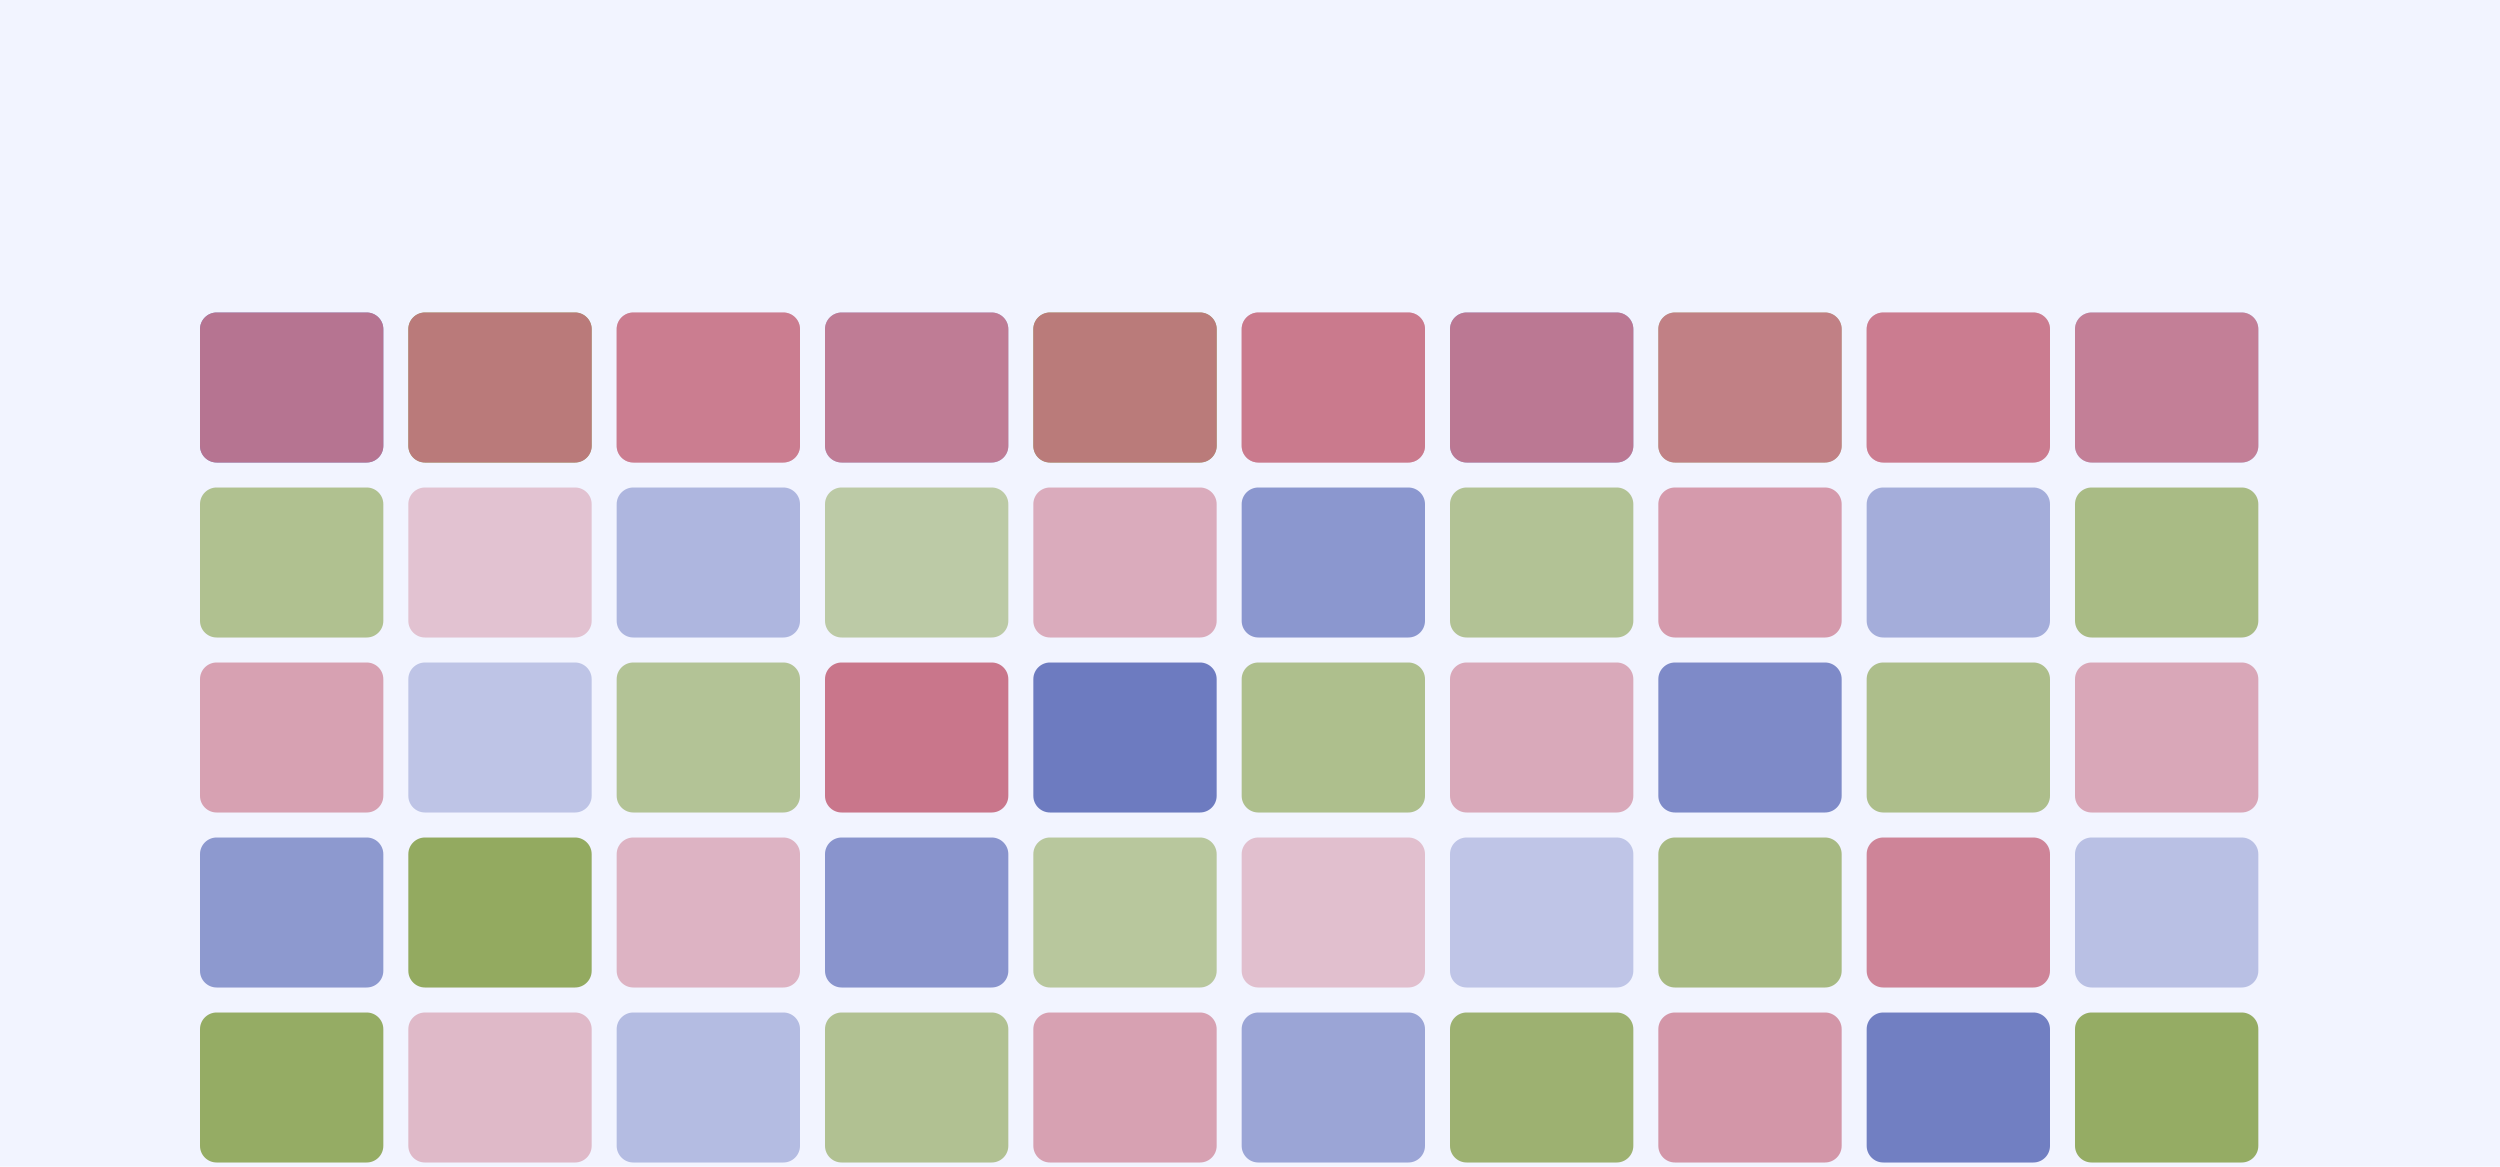
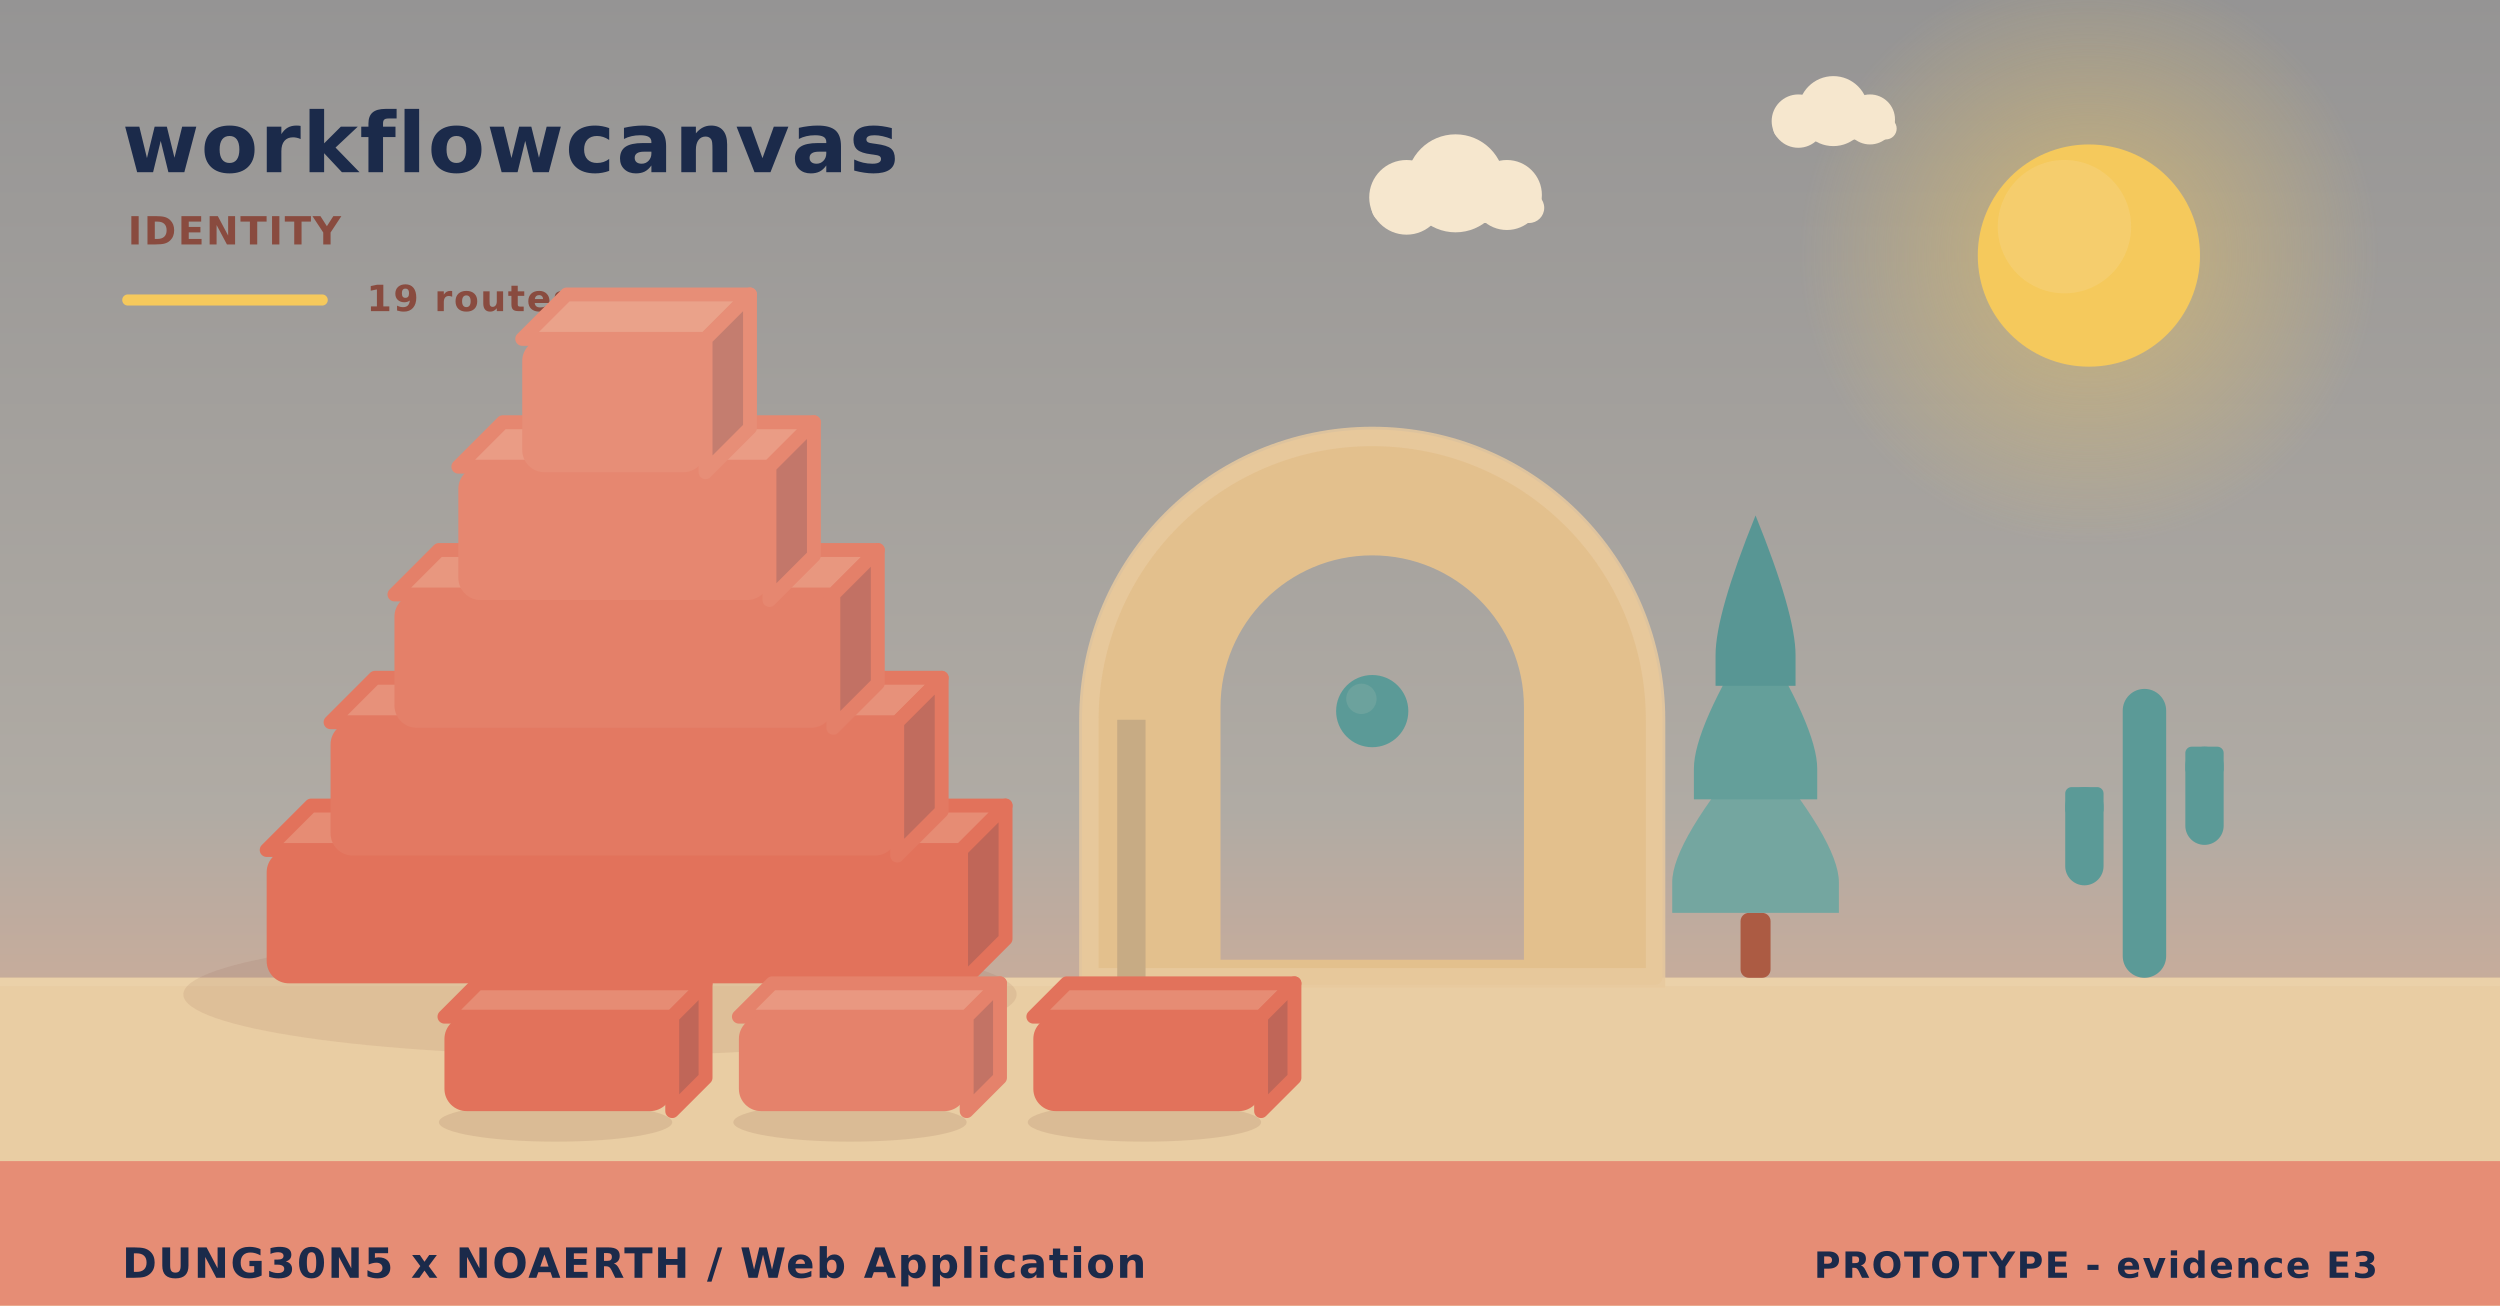
- <svg xmlns="http://www.w3.org/2000/svg" viewBox="0 0 1200 560" width="1200" height="560" role="img" aria-label="workflowcanvas hero">
-   <rect width="1200" height="560" fill="#f2f4ff" />
-   <defs>
-     <linearGradient id="gh" x1="0" y1="0" x2="1" y2="1">
-       <stop offset="0%" stop-color="#6473bc" />
-       <stop offset="100%" stop-color="#829d44" />
-     </linearGradient>
-   </defs>
-   <rect x="96.00" y="150.00" width="88.00" height="72.00" rx="8.00" fill="#6473bc" opacity="0.90" />
-   <rect x="196.00" y="150.00" width="88.00" height="72.00" rx="8.00" fill="#829d44" opacity="0.94" />
-   <rect x="296.00" y="150.00" width="88.00" height="72.00" rx="8.00" fill="#c77085" opacity="0.54" />
-   <rect x="396.00" y="150.00" width="88.00" height="72.00" rx="8.00" fill="#6473bc" opacity="0.59" />
-   <rect x="496.00" y="150.00" width="88.00" height="72.00" rx="8.00" fill="#829d44" opacity="0.93" />
-   <rect x="596.00" y="150.00" width="88.00" height="72.00" rx="8.00" fill="#c77085" opacity="0.64" />
-   <rect x="696.00" y="150.00" width="88.00" height="72.00" rx="8.00" fill="#6473bc" opacity="0.72" />
-   <rect x="796.00" y="150.00" width="88.00" height="72.00" rx="8.00" fill="#829d44" opacity="0.63" />
-   <rect x="896.00" y="150.00" width="88.00" height="72.00" rx="8.00" fill="#c77085" opacity="0.55" />
-   <rect x="996.00" y="150.00" width="88.00" height="72.00" rx="8.00" fill="#6473bc" opacity="0.45" />
-   <rect x="96.00" y="234.00" width="88.00" height="72.00" rx="8.00" fill="#829d44" opacity="0.59" />
-   <rect x="196.00" y="234.00" width="88.00" height="72.00" rx="8.00" fill="#c77085" opacity="0.38" />
-   <rect x="296.00" y="234.00" width="88.00" height="72.00" rx="8.00" fill="#6473bc" opacity="0.48" />
-   <rect x="396.00" y="234.00" width="88.00" height="72.00" rx="8.00" fill="#829d44" opacity="0.48" />
-   <rect x="496.00" y="234.00" width="88.00" height="72.00" rx="8.00" fill="#c77085" opacity="0.55" />
-   <rect x="596.00" y="234.00" width="88.00" height="72.00" rx="8.00" fill="#6473bc" opacity="0.72" />
-   <rect x="696.00" y="234.00" width="88.00" height="72.00" rx="8.00" fill="#829d44" opacity="0.57" />
-   <rect x="796.00" y="234.00" width="88.00" height="72.00" rx="8.00" fill="#c77085" opacity="0.68" />
-   <rect x="896.00" y="234.00" width="88.00" height="72.00" rx="8.00" fill="#6473bc" opacity="0.55" />
-   <rect x="996.00" y="234.00" width="88.00" height="72.00" rx="8.00" fill="#829d44" opacity="0.65" />
-   <rect x="96.00" y="318.00" width="88.00" height="72.00" rx="8.00" fill="#c77085" opacity="0.63" />
-   <rect x="196.00" y="318.00" width="88.00" height="72.00" rx="8.00" fill="#6473bc" opacity="0.37" />
-   <rect x="296.00" y="318.00" width="88.00" height="72.00" rx="8.00" fill="#829d44" opacity="0.56" />
-   <rect x="396.00" y="318.00" width="88.00" height="72.00" rx="8.00" fill="#c77085" opacity="0.95" />
-   <rect x="496.00" y="318.00" width="88.00" height="72.00" rx="8.00" fill="#6473bc" opacity="0.93" />
-   <rect x="596.00" y="318.00" width="88.00" height="72.00" rx="8.00" fill="#829d44" opacity="0.61" />
-   <rect x="696.00" y="318.00" width="88.00" height="72.00" rx="8.00" fill="#c77085" opacity="0.57" />
-   <rect x="796.00" y="318.00" width="88.00" height="72.00" rx="8.00" fill="#6473bc" opacity="0.82" />
-   <rect x="896.00" y="318.00" width="88.00" height="72.00" rx="8.00" fill="#829d44" opacity="0.62" />
-   <rect x="996.00" y="318.00" width="88.00" height="72.00" rx="8.00" fill="#c77085" opacity="0.58" />
-   <rect x="96.00" y="402.00" width="88.00" height="72.00" rx="8.00" fill="#6473bc" opacity="0.71" />
-   <rect x="196.00" y="402.00" width="88.00" height="72.00" rx="8.00" fill="#829d44" opacity="0.85" />
-   <rect x="296.00" y="402.00" width="88.00" height="72.00" rx="8.00" fill="#c77085" opacity="0.49" />
-   <rect x="396.00" y="402.00" width="88.00" height="72.00" rx="8.00" fill="#6473bc" opacity="0.74" />
-   <rect x="496.00" y="402.00" width="88.00" height="72.00" rx="8.00" fill="#829d44" opacity="0.52" />
-   <rect x="596.00" y="402.00" width="88.00" height="72.00" rx="8.00" fill="#c77085" opacity="0.40" />
-   <rect x="696.00" y="402.00" width="88.00" height="72.00" rx="8.00" fill="#6473bc" opacity="0.36" />
-   <rect x="796.00" y="402.00" width="88.00" height="72.00" rx="8.00" fill="#829d44" opacity="0.67" />
-   <rect x="896.00" y="402.00" width="88.00" height="72.00" rx="8.00" fill="#c77085" opacity="0.84" />
-   <rect x="996.00" y="402.00" width="88.00" height="72.00" rx="8.00" fill="#6473bc" opacity="0.40" />
-   <rect x="96.00" y="486.00" width="88.00" height="72.00" rx="8.00" fill="#829d44" opacity="0.83" />
-   <rect x="196.00" y="486.00" width="88.00" height="72.00" rx="8.00" fill="#c77085" opacity="0.45" />
-   <rect x="296.00" y="486.00" width="88.00" height="72.00" rx="8.00" fill="#6473bc" opacity="0.44" />
-   <rect x="396.00" y="486.00" width="88.00" height="72.00" rx="8.00" fill="#829d44" opacity="0.58" />
-   <rect x="496.00" y="486.00" width="88.00" height="72.00" rx="8.00" fill="#c77085" opacity="0.63" />
-   <rect x="596.00" y="486.00" width="88.00" height="72.00" rx="8.00" fill="#6473bc" opacity="0.61" />
-   <rect x="696.00" y="486.00" width="88.00" height="72.00" rx="8.00" fill="#829d44" opacity="0.76" />
-   <rect x="796.00" y="486.00" width="88.00" height="72.00" rx="8.00" fill="#c77085" opacity="0.71" />
-   <rect x="896.00" y="486.00" width="88.00" height="72.00" rx="8.00" fill="#6473bc" opacity="0.91" />
-   <rect x="996.00" y="486.00" width="88.00" height="72.00" rx="8.00" fill="#829d44" opacity="0.83" />
+ <svg xmlns="http://www.w3.org/2000/svg" width="900" height="470" viewBox="0 0 900 470" role="img" aria-label="workflowcanvas - identity">
+   <linearGradient id="skyh" x1="0" y1="0" x2="0" y2="1">
+     <stop offset="0" stop-color="#959494" />
+     <stop offset="0.62" stop-color="#b0aba4" />
+     <stop offset="1" stop-color="#f3ad8a" />
+   </linearGradient>
+   <rect width="900" height="470" fill="url(#skyh)" />
+   <radialGradient id="sunh">
+     <stop offset="0.35" stop-color="#f5c95c" stop-opacity="0.34" />
+     <stop offset="1" stop-color="#f5c95c" stop-opacity="0" />
+   </radialGradient>
+   <circle cx="752" cy="92" r="104" fill="url(#sunh)" />
+   <circle cx="752" cy="92" r="40" fill="#f5c95c" />
+   <circle cx="743.2" cy="81.6" r="24" fill="#f5d27e" opacity="0.5" />
  <g>
-     <rect x="96.00" y="150.00" width="88.00" height="72.00" rx="8.00" fill="#c77085" opacity="0.80" />
-     <animate attributeName="opacity" values="0.25;1.0;0.25" dur="8.267s" begin="3.15s" repeatCount="indefinite" />
+     <circle cx="524" cy="66" r="17.64" fill="#f6e7ce" />
+     <circle cx="506.36" cy="71.04" r="13.44" fill="#f6e7ce" />
+     <circle cx="542.48" cy="70.2" r="12.6" fill="#f6e7ce" />
+     <rect x="493.76" y="69.36" width="62.16" height="10.92" rx="5.46" fill="#f6e7ce" />
+     <animateTransform attributeName="transform" type="translate" values="0 0;24 0;0 0" dur="36s" begin="0s" repeatCount="indefinite" />
  </g>
  <g>
-     <rect x="196.00" y="150.00" width="88.00" height="72.00" rx="8.00" fill="#c77085" opacity="0.80" />
-     <animate attributeName="opacity" values="0.25;1.0;0.25" dur="8.267s" begin="3.47s" repeatCount="indefinite" />
+     <circle cx="660" cy="40" r="12.6" fill="#f6e7ce" />
+     <circle cx="647.4" cy="43.6" r="9.6" fill="#f6e7ce" />
+     <circle cx="673.2" cy="43" r="9" fill="#f6e7ce" />
+     <rect x="638.4" y="42.4" width="44.4" height="7.8" rx="3.9" fill="#f6e7ce" />
+     <animateTransform attributeName="transform" type="translate" values="0 0;-18 0;0 0" dur="46s" begin="3s" repeatCount="indefinite" />
+   </g>
+   <rect x="0" y="352" width="900" height="118" fill="#e9cda3" />
+   <rect x="0" y="352" width="900" height="3" fill="#ebd1a9" />
+   <text x="44" y="62" font-family="Verdana,DejaVu Sans,sans-serif" font-size="30" font-weight="700" letter-spacing="0.6" fill="#1b2a4a" text-anchor="start">workflowcanvas</text>
+   <text x="46" y="88" font-family="Verdana,DejaVu Sans,sans-serif" font-size="14" font-weight="700" letter-spacing="0.6" fill="#894b3f" text-anchor="start">IDENTITY</text>
+   <rect x="44" y="106" width="74" height="4" rx="2" fill="#f5c95c" />
+   <text x="132" y="112" font-family="Verdana,DejaVu Sans,sans-serif" font-size="13" font-weight="700" letter-spacing="0.6" fill="#894b3f" text-anchor="start">19 routes</text>
+   <ellipse cx="216" cy="358" rx="150" ry="22" fill="rgba(138,90,68,0.11)" />
+   <g>
+     <path d="M96,306 L346,306 L362,290 L112,290 Z" fill="#e68c74" stroke="#e2725b" stroke-width="5" stroke-linejoin="round" />
+     <path d="M346,306 L362,290 L362,338 L346,354 Z" fill="#c06658" stroke="#e2725b" stroke-width="5" stroke-linejoin="round" />
+     <rect x="96" y="306" width="250" height="48" rx="8" fill="#e2725b" />
+     <animateTransform attributeName="transform" type="translate" values="0 10;0 0" dur="0.9s" begin="0s" fill="freeze" />
  </g>
  <g>
-     <rect x="296.00" y="150.00" width="88.00" height="72.00" rx="8.00" fill="#c77085" opacity="0.80" />
-     <animate attributeName="opacity" values="0.25;1.0;0.25" dur="8.267s" begin="3.79s" repeatCount="indefinite" />
+     <path d="M119,260 L323,260 L339,244 L135,244 Z" fill="#e7917a" stroke="#e37962" stroke-width="5" stroke-linejoin="round" />
+     <path d="M323,260 L339,244 L339,292 L323,308 Z" fill="#c16c5e" stroke="#e37962" stroke-width="5" stroke-linejoin="round" />
+     <rect x="119" y="260" width="204" height="48" rx="8" fill="#e37962" />
+     <animateTransform attributeName="transform" type="translate" values="0 10;0 0" dur="0.9s" begin="0.28s" fill="freeze" />
  </g>
  <g>
-     <rect x="396.00" y="150.00" width="88.00" height="72.00" rx="8.00" fill="#c77085" opacity="0.80" />
-     <animate attributeName="opacity" values="0.25;1.0;0.25" dur="8.267s" begin="4.11s" repeatCount="indefinite" />
+     <path d="M142,214 L300,214 L316,198 L158,198 Z" fill="#e8977f" stroke="#e48069" stroke-width="5" stroke-linejoin="round" />
+     <path d="M300,214 L316,198 L316,246 L300,262 Z" fill="#c27164" stroke="#e48069" stroke-width="5" stroke-linejoin="round" />
+     <rect x="142" y="214" width="158" height="48" rx="8" fill="#e48069" />
+     <animateTransform attributeName="transform" type="translate" values="0 10;0 0" dur="0.9s" begin="0.56s" fill="freeze" />
  </g>
  <g>
-     <rect x="496.00" y="150.00" width="88.00" height="72.00" rx="8.00" fill="#c77085" opacity="0.80" />
-     <animate attributeName="opacity" values="0.25;1.0;0.25" dur="8.267s" begin="4.43s" repeatCount="indefinite" />
+     <path d="M165,168 L277,168 L293,152 L181,152 Z" fill="#ea9c85" stroke="#e68770" stroke-width="5" stroke-linejoin="round" />
+     <path d="M277,168 L293,152 L293,200 L277,216 Z" fill="#c3776a" stroke="#e68770" stroke-width="5" stroke-linejoin="round" />
+     <rect x="165" y="168" width="112" height="48" rx="8" fill="#e68770" />
+     <animateTransform attributeName="transform" type="translate" values="0 10;0 0" dur="0.9s" begin="0.84s" fill="freeze" />
  </g>
  <g>
-     <rect x="596.00" y="150.00" width="88.00" height="72.00" rx="8.00" fill="#c77085" opacity="0.80" />
-     <animate attributeName="opacity" values="0.25;1.0;0.25" dur="8.267s" begin="4.75s" repeatCount="indefinite" />
+     <path d="M188,122 L254,122 L270,106 L204,106 Z" fill="#eaa28a" stroke="#e78e77" stroke-width="5" stroke-linejoin="round" />
+     <path d="M254,122 L270,106 L270,154 L254,170 Z" fill="#c47d6f" stroke="#e78e77" stroke-width="5" stroke-linejoin="round" />
+     <rect x="188" y="122" width="66" height="48" rx="8" fill="#e78e77" />
+     <animateTransform attributeName="transform" type="translate" values="0 10;0 0" dur="0.9s" begin="1.12s" fill="freeze" />
  </g>
+   <path d="M392,352 L392,259.12 A102,102 0 0 1 596,259.12 L596,352 Z M436.88,348 L436.88,254.55 A57.12,57.12 0 0 1 551.12,254.55 L551.12,348 Z" fill="#e3c08d" fill-rule="evenodd" stroke="#e3c08d" stroke-width="5" stroke-linejoin="round" />
+   <path d="M392,352 L392,259.12 A102,102 0 0 1 596,259.12 L596,352 Z" fill="none" stroke="#e8c99d" stroke-width="7" stroke-linecap="round" opacity="0.85" />
+   <rect x="402.2" y="259.12" width="10.2" height="92.88" fill="#c7ab84" />
  <g>
-     <rect x="696.00" y="150.00" width="88.00" height="72.00" rx="8.00" fill="#c77085" opacity="0.80" />
-     <animate attributeName="opacity" values="0.25;1.0;0.25" dur="8.267s" begin="5.07s" repeatCount="indefinite" />
+     <circle cx="494" cy="256" r="13" fill="#5b9a97" />
+     <circle cx="490.1" cy="251.58" r="5.46" fill="#7aa9a2" opacity="0.55" />
+     <animate attributeName="opacity" values="0.78;1;0.78" dur="5.2s" begin="0s" repeatCount="indefinite" />
  </g>
+   <rect x="626.6" y="328.64" width="10.8" height="23.36" rx="3" fill="#ac5b43" />
+   <path d="M632,267.32 Q602,302.89 602,317.6 Q602,328.64 602,328.64 L662,328.64 Q662,328.64 662,317.6 Q662,302.89 632,267.32 Z" fill="#74a6a0" />
+   <path d="M632,226.44 Q609.8,262.01 609.8,276.72 Q609.8,287.76 609.8,287.76 L654.2,287.76 Q654.2,287.76 654.2,276.72 Q654.2,262.01 632,226.44 Z" fill="#649f9a" />
+   <path d="M632,185.56 Q617.6,221.13 617.6,235.84 Q617.6,246.88 617.6,246.88 L646.4,246.88 Q646.4,246.88 646.4,235.84 Q646.4,221.13 632,185.56 Z" fill="#589694" />
+   <rect x="764.18" y="248" width="15.64" height="104" rx="7.82" fill="#5b9a97" />
+   <rect x="743.48" y="283.36" width="13.8" height="35.36" rx="6.9" fill="#5b9a97" />
+   <rect x="743.48" y="283.36" width="13.8" height="10.4" rx="2.3" fill="#5b9a97" />
+   <rect x="786.72" y="268.8" width="13.8" height="35.36" rx="6.9" fill="#5b9a97" />
+   <rect x="786.72" y="268.8" width="13.8" height="10.4" rx="2.3" fill="#5b9a97" />
+   <ellipse cx="200" cy="404" rx="42" ry="7" fill="rgba(138,90,68,0.15)" />
  <g>
-     <rect x="796.00" y="150.00" width="88.00" height="72.00" rx="8.00" fill="#c77085" opacity="0.80" />
-     <animate attributeName="opacity" values="0.25;1.0;0.25" dur="8.267s" begin="5.39s" repeatCount="indefinite" />
+     <path d="M160,366 L242,366 L254,354 L172,354 Z" fill="#e68c74" stroke="#e2725b" stroke-width="5" stroke-linejoin="round" />
+     <path d="M242,366 L254,354 L254,388 L242,400 Z" fill="#c06658" stroke="#e2725b" stroke-width="5" stroke-linejoin="round" />
+     <rect x="160" y="366" width="82" height="34" rx="8" fill="#e2725b" />
+     <animateTransform attributeName="transform" type="translate" values="0 10;0 0" dur="0.7s" begin="0.8s" fill="freeze" />
  </g>
+   <ellipse cx="306" cy="404" rx="42" ry="7" fill="rgba(138,90,68,0.15)" />
  <g>
-     <rect x="896.00" y="150.00" width="88.00" height="72.00" rx="8.00" fill="#c77085" opacity="0.80" />
-     <animate attributeName="opacity" values="0.25;1.0;0.25" dur="8.267s" begin="5.71s" repeatCount="indefinite" />
+     <path d="M266,366 L348,366 L360,354 L278,354 Z" fill="#e99881" stroke="#e5826b" stroke-width="5" stroke-linejoin="round" />
+     <path d="M348,366 L360,354 L360,388 L348,400 Z" fill="#c37365" stroke="#e5826b" stroke-width="5" stroke-linejoin="round" />
+     <rect x="266" y="366" width="82" height="34" rx="8" fill="#e5826b" />
+     <animateTransform attributeName="transform" type="translate" values="0 10;0 0" dur="0.7s" begin="0.95s" fill="freeze" />
  </g>
+   <ellipse cx="412" cy="404" rx="42" ry="7" fill="rgba(138,90,68,0.15)" />
  <g>
-     <rect x="996.00" y="150.00" width="88.00" height="72.00" rx="8.00" fill="#c77085" opacity="0.80" />
-     <animate attributeName="opacity" values="0.25;1.0;0.25" dur="8.267s" begin="6.03s" repeatCount="indefinite" />
+     <path d="M372,366 L454,366 L466,354 L384,354 Z" fill="#e68c74" stroke="#e2725b" stroke-width="5" stroke-linejoin="round" />
+     <path d="M454,366 L466,354 L466,388 L454,400 Z" fill="#c06658" stroke="#e2725b" stroke-width="5" stroke-linejoin="round" />
+     <rect x="372" y="366" width="82" height="34" rx="8" fill="#e2725b" />
+     <animateTransform attributeName="transform" type="translate" values="0 10;0 0" dur="0.7s" begin="1.1s" fill="freeze" />
  </g>
+   <rect x="0" y="418" width="900" height="52" rx="0" fill="#e68972" opacity="0.94" />
+   <text x="44" y="460" font-family="Verdana,DejaVu Sans,sans-serif" font-size="15" font-weight="700" letter-spacing="0.6" fill="#1b2a4a" text-anchor="start">DUNG30N5 x NOAERTH  /  Web Application</text>
+   <text x="856" y="460" font-family="Verdana,DejaVu Sans,sans-serif" font-size="13" font-weight="700" letter-spacing="0.6" fill="#1b2a4a" text-anchor="end">PROTOTYPE  -  evidence E3</text>
</svg>
